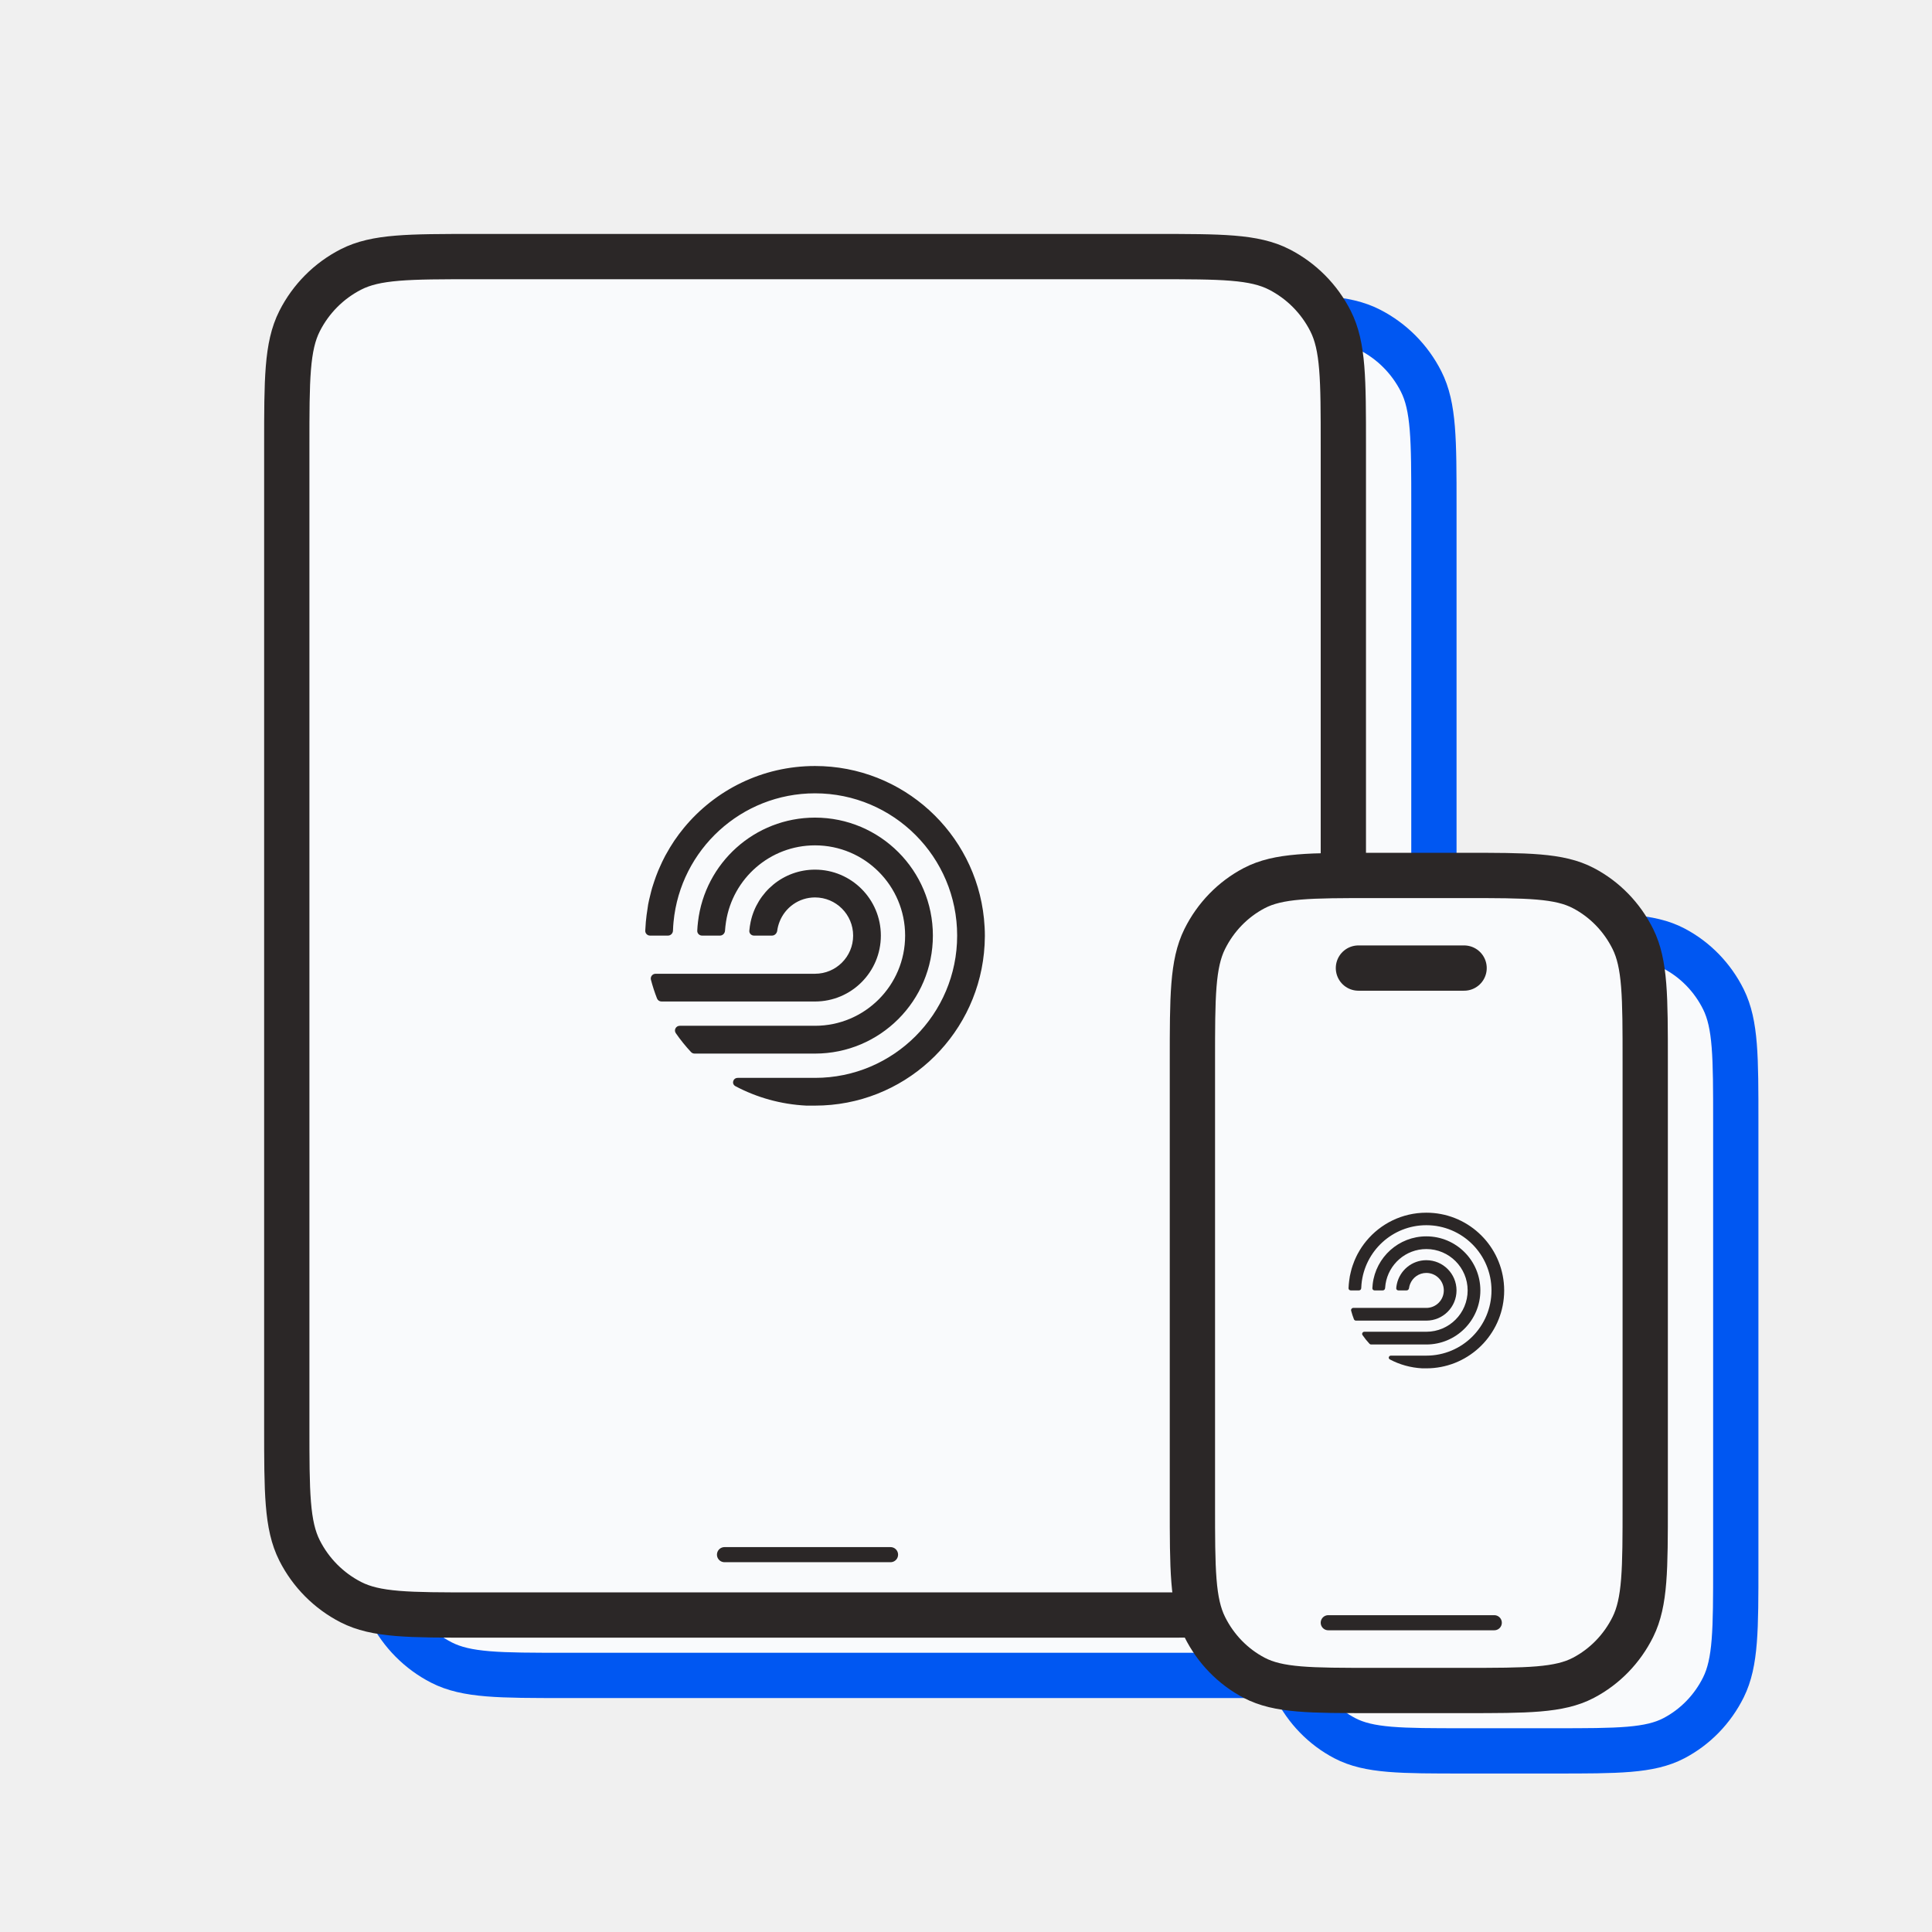
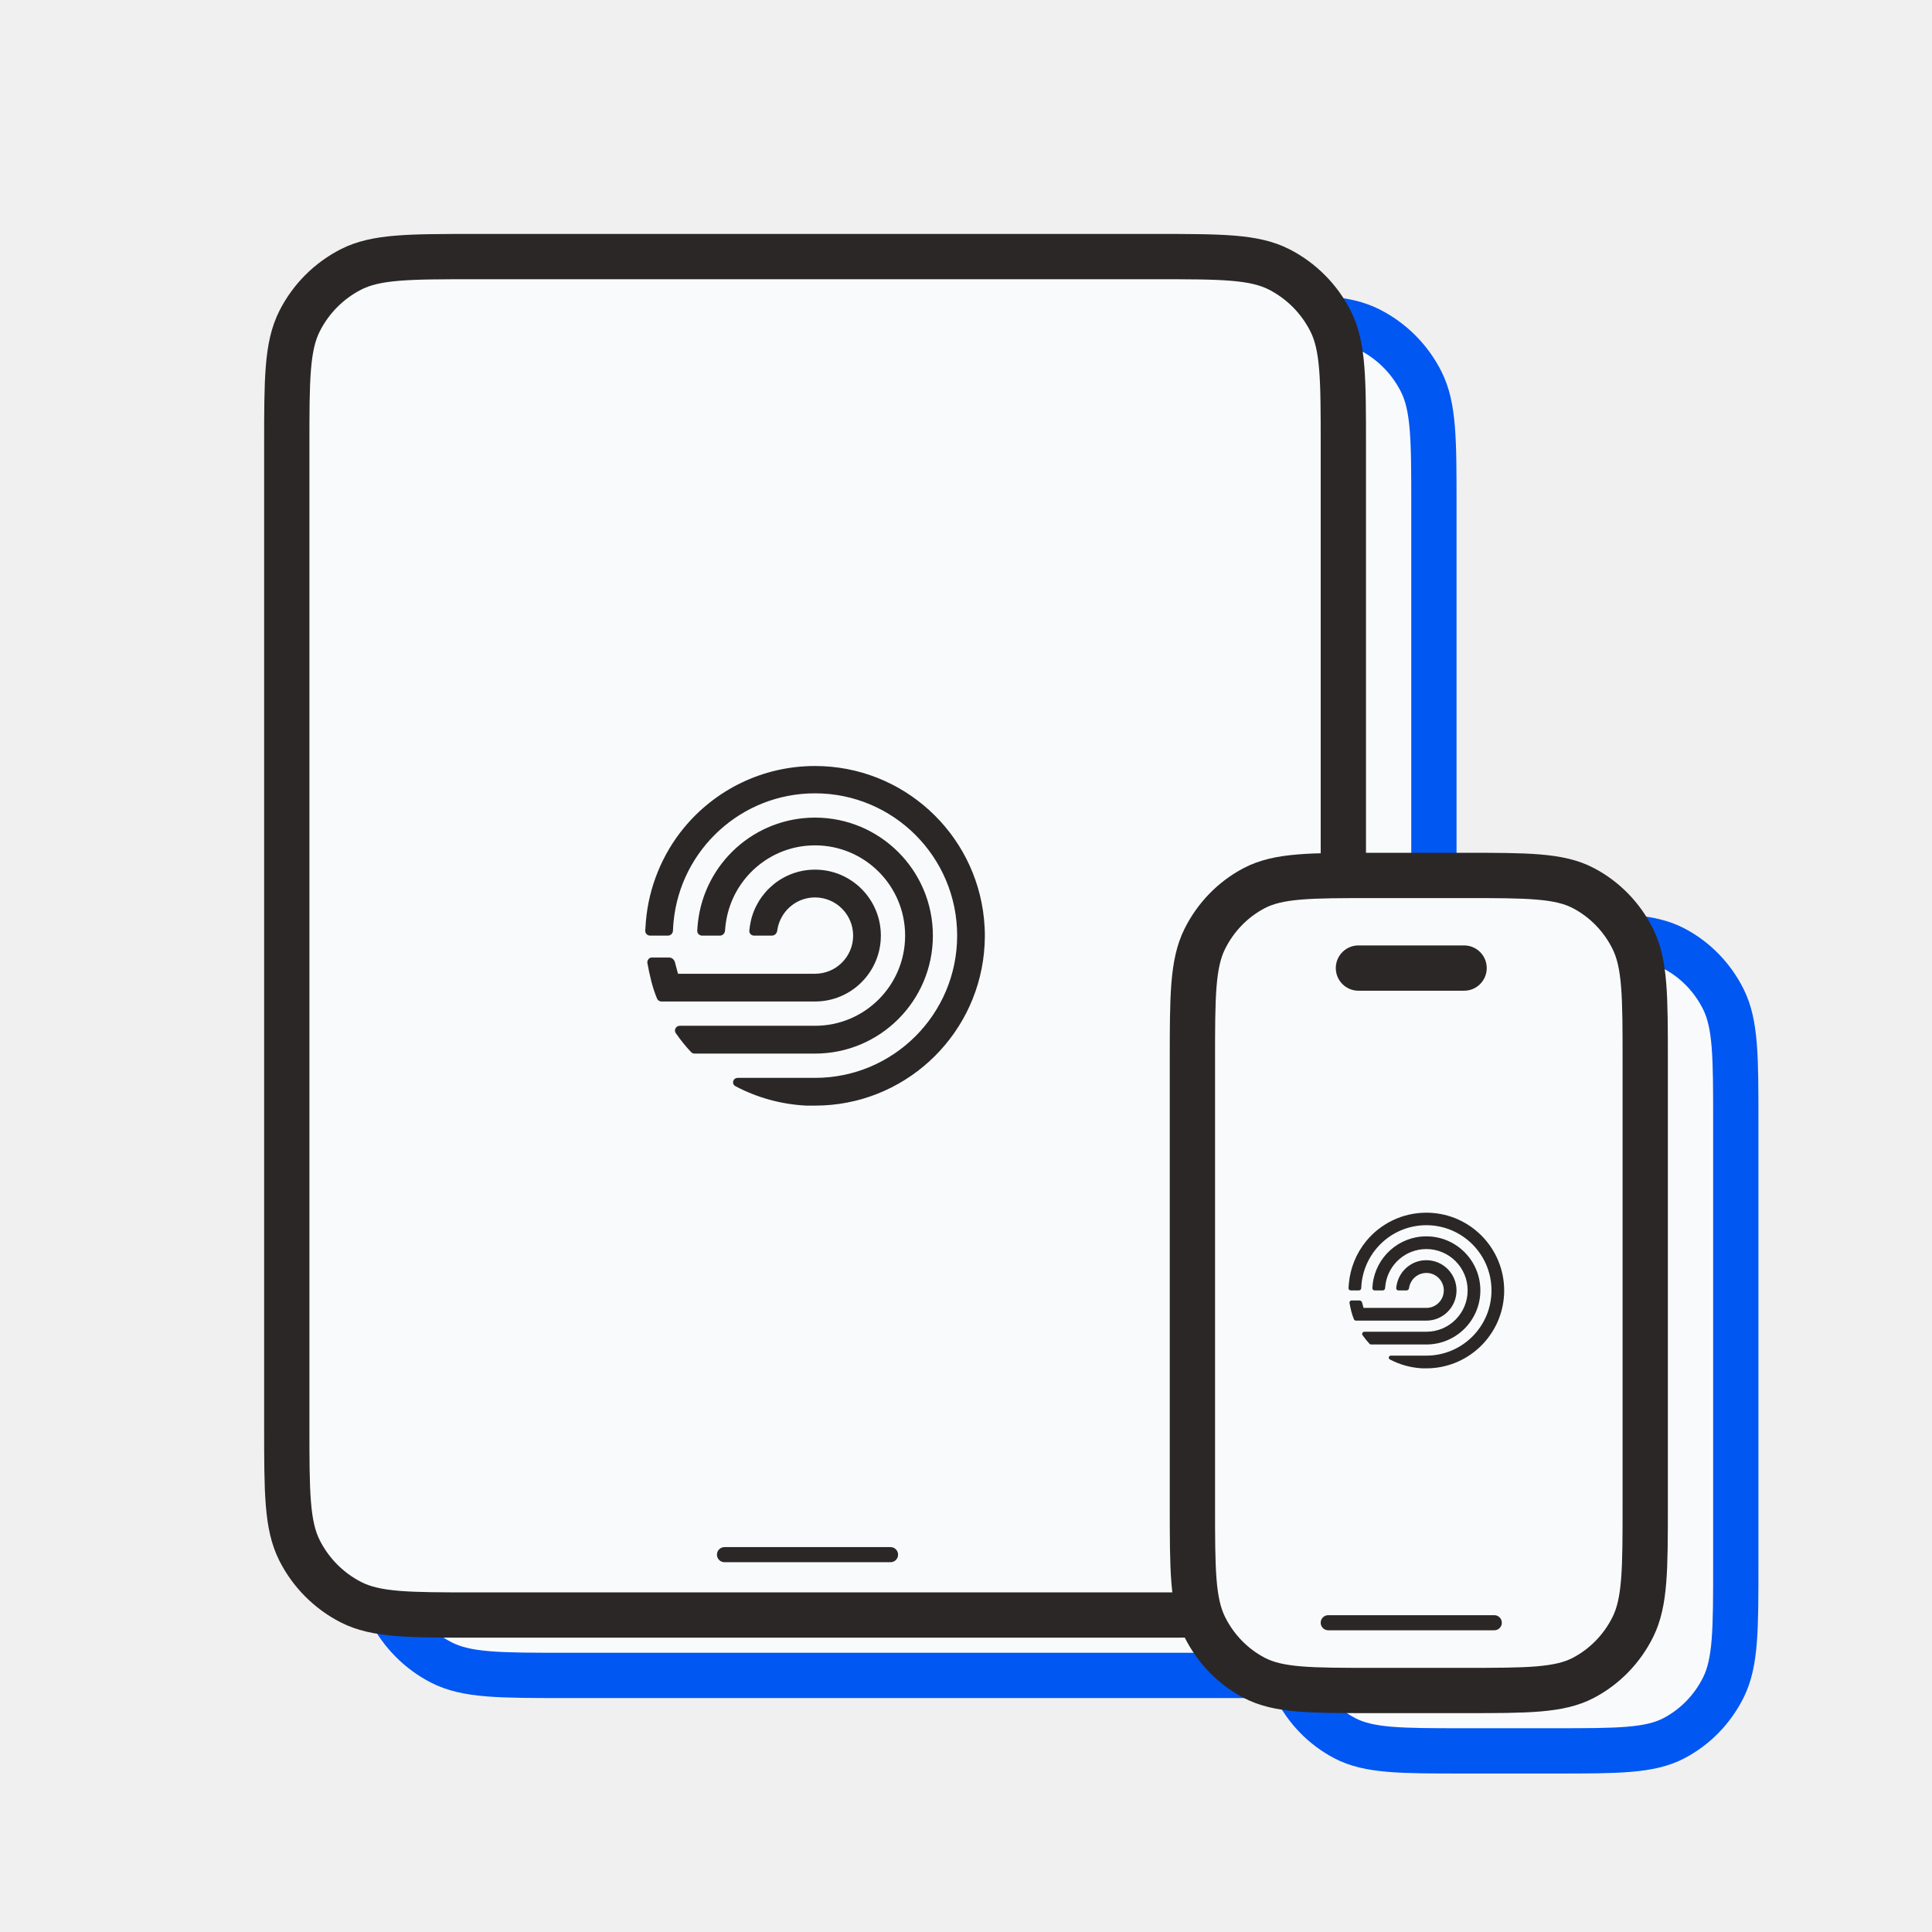
<svg xmlns="http://www.w3.org/2000/svg" width="128" height="128" viewBox="0 0 128 128" fill="none">
  <g clip-path="url(#clip0_64_27853)">
    <path d="M25 33.522C25 29.139 25 26.947 25.848 25.273C26.593 23.8 27.783 22.603 29.247 21.853C30.91 21 33.089 21 37.444 21H82.556C86.912 21 89.09 21 90.753 21.853C92.217 22.603 93.407 23.8 94.152 25.273C95 26.947 95 29.139 95 33.522V98.478C95 102.861 95 105.053 94.152 106.727C93.407 108.199 92.217 109.397 90.753 110.147C89.09 111 86.912 111 82.556 111H37.444C33.089 111 30.91 111 29.247 110.147C27.783 109.397 26.593 108.199 25.848 106.727C25 105.053 25 102.861 25 98.478V33.522Z" fill="#F9FAFC" stroke="#0057F2" stroke-width="3" stroke-linejoin="round" />
    <path d="M54 107H65" stroke="#0057F2" stroke-linecap="round" />
    <g clip-path="url(#clip1_64_27853)">
-       <path d="M59.997 61.616C57.902 61.616 56.157 63.097 55.734 65.067C55.693 65.26 55.662 65.458 55.645 65.66C55.63 65.839 55.777 65.986 55.957 65.986H57.145C57.325 65.986 57.469 65.839 57.493 65.661C57.521 65.454 57.574 65.255 57.648 65.067C58.016 64.125 58.926 63.457 59.997 63.457C61.392 63.457 62.522 64.589 62.523 65.986C62.523 67.382 61.392 68.514 59.997 68.514H49.437C49.228 68.514 49.073 68.708 49.126 68.911C49.237 69.334 49.371 69.749 49.529 70.151C49.577 70.273 49.695 70.352 49.827 70.352H59.997C62.407 70.352 64.359 68.398 64.359 65.986C64.359 63.573 62.407 61.616 59.997 61.616Z" fill="#2B2727" />
      <path d="M59.997 58.169C55.995 58.169 52.7 61.184 52.245 65.067C52.221 65.263 52.204 65.46 52.195 65.66C52.187 65.84 52.333 65.986 52.513 65.986H53.699C53.878 65.986 54.023 65.84 54.034 65.66C54.047 65.459 54.071 65.262 54.101 65.067C54.544 62.203 57.012 60.007 59.997 60.007C63.294 60.007 65.967 62.685 65.967 65.986C65.967 69.287 63.294 71.961 59.997 71.961H51.038C50.782 71.961 50.628 72.242 50.775 72.452C51.081 72.893 51.418 73.311 51.783 73.702C51.843 73.766 51.928 73.803 52.017 73.803H59.997C64.309 73.803 67.806 70.303 67.806 65.986C67.806 61.669 64.309 58.169 59.997 58.169Z" fill="#2B2727" />
-       <path d="M59.997 54.75C56.5 54.75 53.376 56.344 51.312 58.847C51.09 59.117 50.879 59.397 50.683 59.686C50.67 59.705 50.658 59.725 50.645 59.744C50.468 60.008 50.305 60.281 50.151 60.56C50.123 60.609 50.094 60.656 50.068 60.706C49.932 60.959 49.812 61.221 49.696 61.484C49.661 61.563 49.625 61.643 49.593 61.722C49.503 61.94 49.423 62.162 49.347 62.386C49.299 62.529 49.249 62.673 49.207 62.819C49.161 62.973 49.125 63.129 49.086 63.286C49.034 63.497 48.98 63.708 48.941 63.924C48.922 64.022 48.913 64.124 48.898 64.222C48.855 64.495 48.815 64.77 48.792 65.049C48.791 65.055 48.789 65.061 48.789 65.067C48.773 65.263 48.758 65.461 48.75 65.66C48.743 65.84 48.889 65.986 49.069 65.986H50.254C50.434 65.986 50.579 65.84 50.586 65.66C50.593 65.46 50.606 65.263 50.625 65.067C51.088 60.293 55.106 56.56 59.997 56.56C65.197 56.56 69.414 60.78 69.414 65.986C69.414 71.191 65.197 75.412 59.997 75.412H54.881C54.558 75.412 54.444 75.814 54.729 75.965C56.141 76.713 57.733 77.165 59.422 77.25H59.997C65.824 77.25 70.614 72.817 71.19 67.137C71.227 66.767 71.249 66.393 71.25 66.014C71.25 65.626 71.228 65.239 71.19 64.86C70.614 59.18 65.824 54.75 59.997 54.75Z" fill="#2B2727" />
+       <path d="M59.997 54.75C56.5 54.75 53.376 56.344 51.312 58.847C49.873 60.592 48.977 62.794 48.792 65.049C48.791 65.055 48.789 65.061 48.789 65.067C48.773 65.263 48.758 65.461 48.75 65.66C48.743 65.84 48.889 65.986 49.069 65.986H50.254C50.434 65.986 50.579 65.84 50.586 65.66C50.593 65.46 50.606 65.263 50.625 65.067C51.088 60.293 55.106 56.56 59.997 56.56C65.197 56.56 69.414 60.78 69.414 65.986C69.414 71.191 65.197 75.412 59.997 75.412H54.881C54.558 75.412 54.444 75.814 54.729 75.965C56.141 76.713 57.733 77.165 59.422 77.25H59.997C65.824 77.25 70.614 72.817 71.19 67.137C71.227 66.767 71.249 66.393 71.25 66.014C71.25 65.626 71.228 65.239 71.19 64.86C70.614 59.18 65.824 54.75 59.997 54.75Z" fill="#2B2727" />
+       <path d="M59.997 61.616C57.902 61.616 56.157 63.097 55.734 65.067C55.693 65.26 55.662 65.458 55.645 65.66C55.63 65.839 55.777 65.986 55.957 65.986H57.145C57.325 65.986 57.469 65.839 57.493 65.661C57.521 65.454 57.574 65.255 57.648 65.067C58.016 64.125 58.926 63.457 59.997 63.457C61.392 63.457 62.522 64.589 62.523 65.986C62.523 67.382 61.392 68.514 59.997 68.514H50.92C50.85 68.26 50.786 67.995 50.713 67.741C50.662 67.563 50.502 67.44 50.34 67.44H49.164C49.003 67.44 48.86 67.627 48.891 67.805C49.04 68.599 49.218 69.429 49.538 70.173C49.589 70.29 49.711 70.352 49.827 70.352H59.997C62.407 70.352 64.359 68.398 64.359 65.986C64.359 63.573 62.407 61.616 59.997 61.616Z" fill="#2B2727" />
    </g>
    <path d="M85 74.343C85 70.022 85 67.862 85.817 66.212C86.537 64.76 87.684 63.58 89.095 62.841C90.699 62 92.8 62 97 62H103C107.2 62 109.301 62 110.905 62.841C112.316 63.58 113.463 64.76 114.183 66.212C115 67.862 115 70.022 115 74.343V103.657C115 107.978 115 110.138 114.183 111.788C113.463 113.239 112.316 114.42 110.905 115.159C109.301 116 107.2 116 103 116H97C92.8 116 90.699 116 89.095 115.159C87.684 114.42 86.537 113.239 85.817 111.788C85 110.138 85 107.978 85 103.657V74.343Z" fill="#F9FAFC" stroke="#0057F2" stroke-width="3" stroke-linejoin="round" />
    <g clip-path="url(#clip2_64_27853)">
-       <path d="M100.498 87.491C99.539 87.491 98.739 88.169 98.545 89.072C98.526 89.161 98.512 89.252 98.504 89.344C98.497 89.426 98.564 89.493 98.647 89.493H99.192C99.274 89.493 99.34 89.426 99.351 89.344C99.364 89.25 99.388 89.159 99.422 89.072C99.591 88.641 100.008 88.335 100.498 88.335C101.138 88.335 101.656 88.853 101.656 89.493C101.656 90.134 101.138 90.652 100.498 90.652H95.659C95.563 90.652 95.492 90.741 95.516 90.834C95.567 91.028 95.628 91.218 95.701 91.403C95.723 91.459 95.777 91.495 95.837 91.495H100.498C101.603 91.495 102.498 90.599 102.498 89.493C102.498 88.388 101.603 87.491 100.498 87.491Z" fill="#2B2727" />
      <path d="M100.498 85.911C98.665 85.911 97.154 87.293 96.945 89.072C96.935 89.162 96.927 89.252 96.923 89.344C96.919 89.427 96.986 89.493 97.068 89.493H97.612C97.694 89.493 97.76 89.426 97.766 89.344C97.772 89.252 97.782 89.162 97.796 89.072C97.999 87.76 99.13 86.753 100.498 86.753C102.01 86.753 103.235 87.98 103.235 89.493C103.235 91.007 102.01 92.232 100.498 92.232H96.392C96.275 92.232 96.205 92.361 96.272 92.457C96.412 92.659 96.567 92.851 96.734 93.03C96.762 93.06 96.8 93.076 96.841 93.076H100.498C102.475 93.076 104.078 91.472 104.078 89.493C104.078 87.515 102.475 85.911 100.498 85.911Z" fill="#2B2727" />
-       <path d="M100.498 84.344C98.896 84.344 97.464 85.074 96.518 86.222C96.416 86.345 96.32 86.474 96.23 86.606C96.224 86.615 96.218 86.624 96.213 86.632C96.131 86.753 96.056 86.879 95.986 87.007C95.973 87.029 95.96 87.051 95.948 87.073C95.886 87.189 95.83 87.309 95.777 87.43C95.761 87.466 95.745 87.503 95.73 87.539C95.689 87.639 95.652 87.741 95.617 87.844C95.595 87.909 95.573 87.975 95.553 88.042C95.532 88.112 95.516 88.184 95.498 88.256C95.474 88.353 95.449 88.449 95.431 88.549C95.423 88.593 95.419 88.64 95.411 88.685C95.392 88.81 95.374 88.936 95.363 89.064C95.363 89.067 95.362 89.07 95.362 89.072C95.354 89.162 95.348 89.253 95.344 89.344C95.341 89.427 95.407 89.493 95.49 89.493H96.033C96.116 89.493 96.182 89.427 96.185 89.344C96.188 89.253 96.195 89.162 96.203 89.072C96.415 86.884 98.257 85.173 100.498 85.173C102.882 85.173 104.815 87.108 104.815 89.493C104.815 91.879 102.882 93.814 100.498 93.814H98.154C98.006 93.814 97.953 93.998 98.084 94.067C98.731 94.41 99.461 94.617 100.235 94.656H100.498C103.169 94.656 105.365 92.624 105.629 90.021C105.646 89.852 105.656 89.68 105.656 89.507C105.656 89.328 105.646 89.151 105.629 88.978C105.365 86.374 103.169 84.344 100.498 84.344Z" fill="#2B2727" />
+       <path d="M100.498 84.344C98.896 84.344 97.464 85.074 96.518 86.222C95.859 87.021 95.448 88.031 95.363 89.064C95.363 89.067 95.362 89.07 95.362 89.072C95.354 89.162 95.348 89.253 95.344 89.344C95.341 89.427 95.407 89.493 95.49 89.493H96.033C96.116 89.493 96.182 89.427 96.185 89.344C96.188 89.253 96.195 89.162 96.203 89.072C96.415 86.884 98.257 85.173 100.498 85.173C102.882 85.173 104.815 87.108 104.815 89.493C104.815 91.879 102.882 93.814 100.498 93.814H98.154C98.006 93.814 97.953 93.998 98.084 94.067C98.731 94.41 99.461 94.617 100.235 94.656H100.498C103.169 94.656 105.365 92.624 105.629 90.021C105.646 89.852 105.656 89.68 105.656 89.507C105.656 89.328 105.646 89.151 105.629 88.978C105.365 86.374 103.169 84.344 100.498 84.344Z" fill="#2B2727" />
+       <path d="M100.498 87.491C99.539 87.491 98.739 88.169 98.545 89.072C98.526 89.161 98.512 89.252 98.504 89.344C98.497 89.426 98.564 89.493 98.647 89.493H99.192C99.274 89.493 99.34 89.426 99.351 89.344C99.364 89.25 99.388 89.159 99.422 89.072C99.591 88.641 100.008 88.335 100.498 88.335C101.138 88.335 101.656 88.853 101.656 89.493C101.656 90.134 101.138 90.652 100.498 90.652H96.338C96.306 90.536 96.277 90.414 96.243 90.298C96.22 90.216 96.147 90.16 96.072 90.16H95.533C95.46 90.16 95.394 90.246 95.408 90.327C95.477 90.691 95.558 91.072 95.705 91.413C95.728 91.466 95.784 91.495 95.837 91.495H100.498C101.603 91.495 102.498 90.599 102.498 89.493C102.498 88.388 101.603 87.491 100.498 87.491Z" fill="#2B2727" />
    </g>
    <path d="M96 68.137H103" stroke="#0057F2" stroke-width="3" stroke-linecap="round" />
    <path d="M94 111.51H105" stroke="#0057F2" stroke-linecap="round" />
    <path d="M19 29.522C19 25.139 19 22.947 19.848 21.273C20.593 19.8 21.783 18.603 23.247 17.853C24.91 17 27.088 17 31.444 17H76.556C80.912 17 83.09 17 84.753 17.853C86.217 18.603 87.407 19.8 88.152 21.273C89 22.947 89 25.139 89 29.522V94.478C89 98.861 89 101.053 88.152 102.727C87.407 104.199 86.217 105.397 84.753 106.147C83.09 107 80.912 107 76.556 107H31.444C27.088 107 24.91 107 23.247 106.147C21.783 105.397 20.593 104.199 19.848 102.727C19 101.053 19 98.861 19 94.478V29.522Z" fill="#F9FAFC" stroke="#2B2727" stroke-width="3" stroke-linejoin="round" />
    <path d="M48 103H59" stroke="#2B2727" stroke-linecap="round" />
    <g clip-path="url(#clip3_64_27853)">
-       <path d="M53.997 57.616C51.902 57.616 50.157 59.097 49.734 61.067C49.693 61.261 49.662 61.458 49.645 61.66C49.63 61.839 49.777 61.986 49.957 61.986H51.145C51.325 61.986 51.469 61.839 51.493 61.661C51.521 61.454 51.574 61.255 51.648 61.067C52.016 60.125 52.926 59.457 53.997 59.457C55.392 59.457 56.522 60.589 56.523 61.986C56.523 63.382 55.392 64.514 53.997 64.514H43.437C43.228 64.514 43.073 64.708 43.126 64.911C43.237 65.334 43.371 65.749 43.529 66.151C43.577 66.273 43.695 66.352 43.827 66.352H53.997C56.407 66.352 58.359 64.398 58.359 61.986C58.359 59.573 56.407 57.616 53.997 57.616Z" fill="#2B2727" />
      <path d="M53.997 54.169C49.995 54.169 46.7 57.184 46.245 61.067C46.221 61.263 46.204 61.46 46.195 61.66C46.187 61.84 46.333 61.986 46.513 61.986H47.699C47.878 61.986 48.023 61.84 48.034 61.66C48.047 61.459 48.071 61.262 48.101 61.067C48.544 58.203 51.012 56.007 53.997 56.007C57.294 56.007 59.967 58.685 59.967 61.986C59.967 65.287 57.294 67.961 53.997 67.961H45.038C44.782 67.961 44.628 68.242 44.775 68.452C45.081 68.893 45.418 69.311 45.783 69.702C45.843 69.766 45.928 69.803 46.017 69.803H53.997C58.309 69.803 61.806 66.303 61.806 61.986C61.806 57.669 58.309 54.169 53.997 54.169Z" fill="#2B2727" />
-       <path d="M53.997 50.75C50.5 50.75 47.376 52.344 45.312 54.847C45.09 55.117 44.879 55.397 44.683 55.686C44.67 55.705 44.658 55.725 44.645 55.744C44.468 56.008 44.305 56.281 44.151 56.56C44.123 56.609 44.094 56.656 44.068 56.706C43.932 56.959 43.812 57.221 43.696 57.484C43.661 57.563 43.625 57.643 43.593 57.722C43.503 57.94 43.423 58.162 43.347 58.386C43.299 58.529 43.249 58.673 43.207 58.819C43.161 58.973 43.125 59.129 43.086 59.286C43.034 59.497 42.98 59.708 42.941 59.924C42.922 60.022 42.913 60.123 42.898 60.222C42.855 60.495 42.815 60.77 42.792 61.049C42.791 61.055 42.789 61.061 42.789 61.067C42.773 61.264 42.758 61.461 42.75 61.66C42.743 61.84 42.889 61.986 43.069 61.986H44.254C44.434 61.986 44.579 61.84 44.586 61.66C44.593 61.461 44.606 61.263 44.625 61.067C45.088 56.293 49.106 52.56 53.997 52.56C59.197 52.56 63.414 56.78 63.414 61.986C63.414 67.191 59.197 71.412 53.997 71.412H48.881C48.558 71.412 48.444 71.814 48.729 71.965C50.141 72.713 51.733 73.165 53.422 73.25H53.997C59.824 73.25 64.614 68.817 65.19 63.137C65.227 62.767 65.249 62.393 65.25 62.014C65.25 61.626 65.228 61.239 65.19 60.86C64.614 55.18 59.824 50.75 53.997 50.75Z" fill="#2B2727" />
+       <path d="M53.997 50.75C50.5 50.75 47.376 52.344 45.312 54.847C43.873 56.592 42.977 58.794 42.792 61.049C42.791 61.055 42.789 61.061 42.789 61.067C42.773 61.264 42.758 61.461 42.75 61.66C42.743 61.84 42.889 61.986 43.069 61.986H44.254C44.434 61.986 44.579 61.84 44.586 61.66C44.593 61.461 44.606 61.263 44.625 61.067C45.088 56.293 49.106 52.56 53.997 52.56C59.197 52.56 63.414 56.78 63.414 61.986C63.414 67.191 59.197 71.412 53.997 71.412H48.881C48.558 71.412 48.444 71.814 48.729 71.965C50.141 72.713 51.733 73.165 53.422 73.25H53.997C59.824 73.25 64.614 68.817 65.19 63.137C65.227 62.767 65.249 62.393 65.25 62.014C65.25 61.626 65.228 61.239 65.19 60.86C64.614 55.18 59.824 50.75 53.997 50.75Z" fill="#2B2727" />
+       <path d="M53.997 57.616C51.902 57.616 50.157 59.097 49.734 61.067C49.693 61.261 49.662 61.458 49.645 61.66C49.63 61.839 49.777 61.986 49.957 61.986H51.145C51.325 61.986 51.469 61.839 51.493 61.661C51.521 61.454 51.574 61.255 51.648 61.067C52.016 60.125 52.926 59.457 53.997 59.457C55.392 59.457 56.522 60.589 56.523 61.986C56.523 63.382 55.392 64.514 53.997 64.514H44.92C44.85 64.26 44.786 63.995 44.713 63.741C44.662 63.563 44.502 63.44 44.34 63.44H43.164C43.003 63.44 42.86 63.627 42.891 63.805C43.04 64.599 43.218 65.429 43.538 66.173C43.589 66.29 43.711 66.352 43.827 66.352H53.997C56.407 66.352 58.359 64.398 58.359 61.986C58.359 59.573 56.407 57.616 53.997 57.616Z" fill="#2B2727" />
    </g>
    <path d="M79 70.343C79 66.022 79 63.862 79.817 62.212C80.537 60.761 81.684 59.58 83.095 58.841C84.699 58 86.8 58 91 58H97C101.2 58 103.301 58 104.905 58.841C106.316 59.58 107.463 60.761 108.183 62.212C109 63.862 109 66.022 109 70.343V99.657C109 103.978 109 106.138 108.183 107.788C107.463 109.239 106.316 110.42 104.905 111.159C103.301 112 101.2 112 97 112H91C86.8 112 84.699 112 83.095 111.159C81.684 110.42 80.537 109.239 79.817 107.788C79 106.138 79 103.978 79 99.657V70.343Z" fill="#F9FAFC" stroke="#2B2727" stroke-width="3" stroke-linejoin="round" />
    <g clip-path="url(#clip4_64_27853)">
-       <path d="M94.499 83.491C93.539 83.491 92.739 84.169 92.545 85.072C92.526 85.161 92.512 85.252 92.504 85.344C92.497 85.426 92.564 85.493 92.647 85.493H93.192C93.274 85.493 93.34 85.426 93.351 85.344C93.364 85.25 93.388 85.159 93.422 85.072C93.591 84.641 94.008 84.335 94.499 84.335C95.138 84.335 95.656 84.853 95.656 85.493C95.656 86.134 95.138 86.652 94.499 86.652H89.659C89.563 86.652 89.492 86.741 89.516 86.834C89.567 87.028 89.628 87.218 89.701 87.403C89.723 87.459 89.777 87.495 89.837 87.495H94.499C95.603 87.495 96.498 86.599 96.498 85.493C96.498 84.388 95.603 83.491 94.499 83.491Z" fill="#2B2727" />
      <path d="M94.499 81.911C92.665 81.911 91.154 83.293 90.945 85.072C90.935 85.162 90.927 85.252 90.923 85.344C90.919 85.427 90.986 85.493 91.068 85.493H91.612C91.694 85.493 91.76 85.426 91.766 85.344C91.772 85.252 91.782 85.162 91.796 85.072C91.999 83.76 93.13 82.753 94.499 82.753C96.01 82.753 97.235 83.98 97.235 85.493C97.235 87.007 96.01 88.232 94.499 88.232H90.392C90.275 88.232 90.205 88.361 90.272 88.457C90.412 88.659 90.567 88.851 90.734 89.03C90.762 89.06 90.8 89.076 90.841 89.076H94.499C96.475 89.076 98.078 87.472 98.078 85.493C98.078 83.515 96.475 81.911 94.499 81.911Z" fill="#2B2727" />
-       <path d="M94.499 80.344C92.896 80.344 91.464 81.074 90.518 82.222C90.416 82.345 90.32 82.474 90.23 82.606C90.224 82.615 90.218 82.624 90.213 82.632C90.131 82.753 90.056 82.879 89.986 83.007C89.973 83.029 89.96 83.051 89.948 83.073C89.886 83.189 89.83 83.309 89.777 83.43C89.761 83.466 89.745 83.503 89.73 83.539C89.689 83.639 89.652 83.741 89.617 83.844C89.595 83.909 89.573 83.975 89.553 84.042C89.532 84.112 89.516 84.184 89.498 84.256C89.474 84.353 89.449 84.449 89.431 84.549C89.423 84.593 89.419 84.64 89.411 84.685C89.392 84.81 89.374 84.936 89.363 85.064C89.363 85.067 89.362 85.07 89.362 85.072C89.354 85.162 89.348 85.253 89.344 85.344C89.341 85.427 89.407 85.493 89.49 85.493H90.033C90.116 85.493 90.182 85.427 90.185 85.344C90.188 85.253 90.195 85.162 90.203 85.072C90.415 82.884 92.257 81.173 94.499 81.173C96.882 81.173 98.815 83.108 98.815 85.493C98.815 87.879 96.882 89.814 94.499 89.814H92.154C92.006 89.814 91.953 89.998 92.084 90.067C92.731 90.41 93.461 90.617 94.235 90.656H94.499C97.169 90.656 99.365 88.624 99.629 86.021C99.646 85.852 99.656 85.68 99.656 85.507C99.656 85.328 99.646 85.151 99.629 84.978C99.365 82.374 97.169 80.344 94.499 80.344Z" fill="#2B2727" />
+       <path d="M94.499 80.344C92.896 80.344 91.464 81.074 90.518 82.222C89.859 83.021 89.448 84.031 89.363 85.064C89.363 85.067 89.362 85.07 89.362 85.072C89.354 85.162 89.348 85.253 89.344 85.344C89.341 85.427 89.407 85.493 89.49 85.493H90.033C90.116 85.493 90.182 85.427 90.185 85.344C90.188 85.253 90.195 85.162 90.203 85.072C90.415 82.884 92.257 81.173 94.499 81.173C96.882 81.173 98.815 83.108 98.815 85.493C98.815 87.879 96.882 89.814 94.499 89.814H92.154C92.006 89.814 91.953 89.998 92.084 90.067C92.731 90.41 93.461 90.617 94.235 90.656H94.499C97.169 90.656 99.365 88.624 99.629 86.021C99.646 85.852 99.656 85.68 99.656 85.507C99.656 85.328 99.646 85.151 99.629 84.978C99.365 82.374 97.169 80.344 94.499 80.344Z" fill="#2B2727" />
+       <path d="M94.499 83.491C93.539 83.491 92.739 84.169 92.545 85.072C92.526 85.161 92.512 85.252 92.504 85.344C92.497 85.426 92.564 85.493 92.647 85.493H93.192C93.274 85.493 93.34 85.426 93.351 85.344C93.364 85.25 93.388 85.159 93.422 85.072C93.591 84.641 94.008 84.335 94.499 84.335C95.138 84.335 95.656 84.853 95.656 85.493C95.656 86.134 95.138 86.652 94.499 86.652H90.338C90.306 86.536 90.277 86.414 90.243 86.298C90.22 86.216 90.147 86.16 90.072 86.16H89.533C89.46 86.16 89.394 86.246 89.408 86.327C89.477 86.691 89.558 87.072 89.705 87.413C89.728 87.466 89.784 87.495 89.837 87.495H94.499C95.603 87.495 96.498 86.599 96.498 85.493C96.498 84.388 95.603 83.491 94.499 83.491Z" fill="#2B2727" />
    </g>
    <path d="M90 64.137H97" stroke="#2B2727" stroke-width="3" stroke-linecap="round" />
    <path d="M88 107.51H99" stroke="#2B2727" stroke-linecap="round" />
  </g>
  <defs>
    <clipPath id="clip0_64_27853">
      <rect width="128" height="128" fill="white" />
    </clipPath>
    <clipPath id="clip1_64_27853">
      <rect width="24" height="24" fill="white" transform="translate(48 54)" />
    </clipPath>
    <clipPath id="clip2_64_27853">
      <rect width="11" height="11" fill="white" transform="translate(95 84)" />
    </clipPath>
    <clipPath id="clip3_64_27853">
      <rect width="24" height="24" fill="white" transform="translate(42 50)" />
    </clipPath>
    <clipPath id="clip4_64_27853">
      <rect width="11" height="11" fill="white" transform="translate(89 80)" />
    </clipPath>
  </defs>
</svg>
